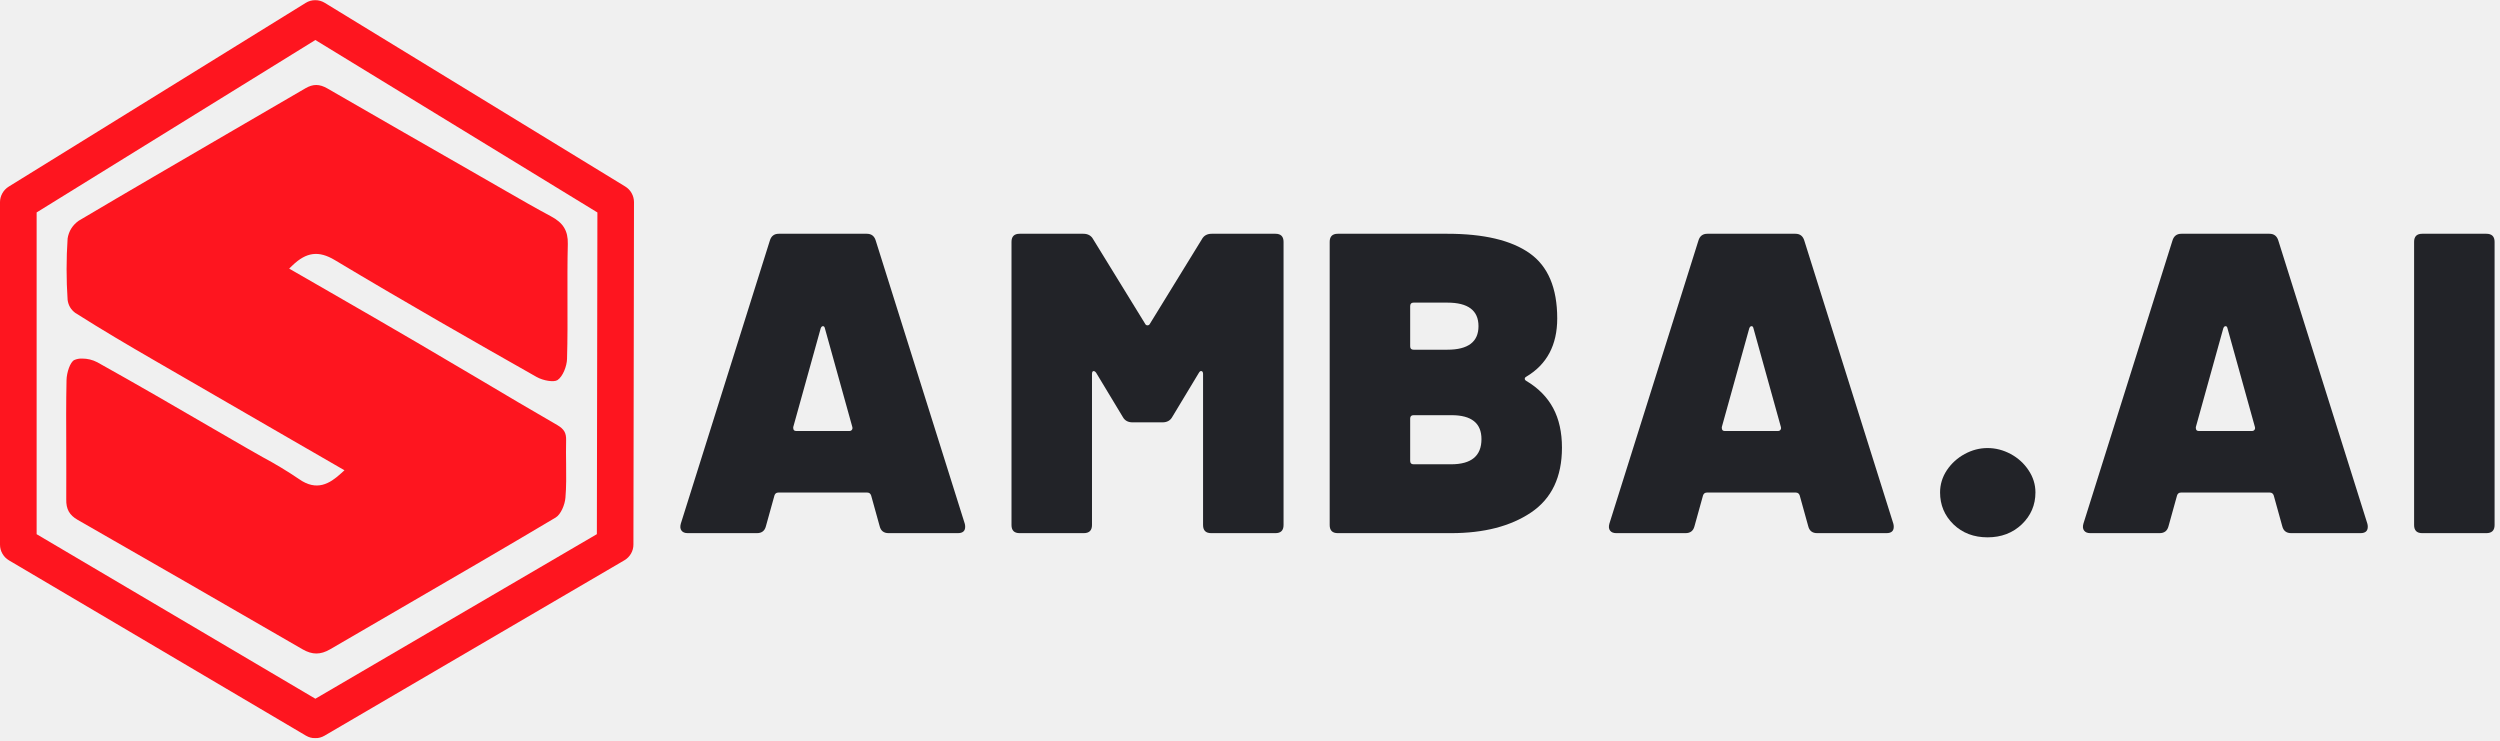
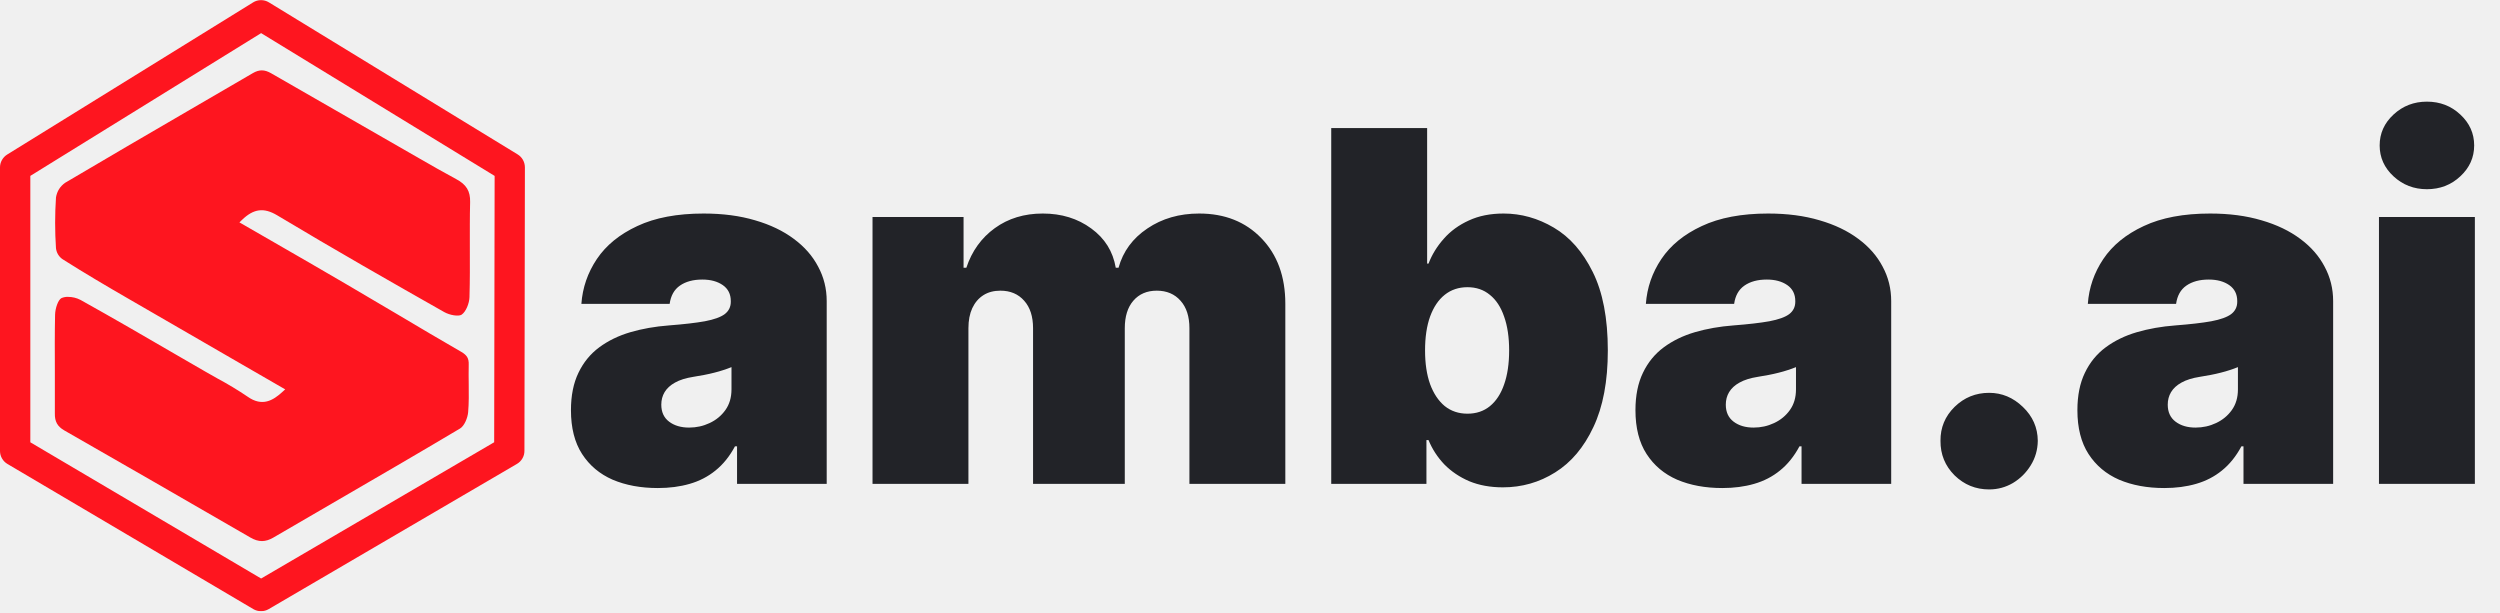
- <svg xmlns="http://www.w3.org/2000/svg" width="385" height="114" viewBox="0 0 385 114" fill="none">
-   <mask id="mask0_5_73" style="mask-type:luminance" maskUnits="userSpaceOnUse" x="0" y="0" width="98" height="114">
+ <svg xmlns="http://www.w3.org/2000/svg" width="465" height="114" viewBox="0 0 465 114" fill="none">
+   <mask id="mask0_13_12" style="mask-type:luminance" maskUnits="userSpaceOnUse" x="0" y="0" width="98" height="114">
    <path d="M0 0H97.646V113.724H0V0Z" fill="white" />
  </mask>
-   <g mask="url(#mask0_5_73)">
+   <g mask="url(#mask0_13_12)">
    <path d="M1.333 28.745C0.922 29.005 0.594 29.349 0.359 29.771C0.12 30.198 0 30.651 0 31.141V83.875C0 84.37 0.125 84.839 0.37 85.266C0.62 85.698 0.953 86.042 1.385 86.297L47.125 113.297C47.568 113.552 48.042 113.682 48.552 113.682C49.057 113.682 49.536 113.552 49.974 113.297L96.151 86.287C96.578 86.037 96.922 85.693 97.172 85.26C97.422 84.828 97.547 84.359 97.547 83.859L97.635 31.125C97.63 30.635 97.51 30.172 97.271 29.745C97.031 29.318 96.698 28.974 96.281 28.719L50.031 0.448C49.578 0.167 49.083 0.026 48.552 0.026C48.016 0.026 47.526 0.167 47.073 0.448L1.333 28.745ZM48.568 6.161L92 32.719L91.917 82.26L48.568 107.604L5.641 82.266V32.714L48.568 6.161Z" fill="#FE151F" />
  </g>
  <path d="M11.958 80.057C22.271 85.963 34.443 92.958 46.589 99.99C48.094 100.859 49.359 100.854 50.844 99.99C54.505 97.854 58.167 95.724 61.833 93.599C69.635 89.068 77.703 84.385 85.583 79.693C86.359 79.224 86.99 77.745 87.078 76.641C87.224 74.938 87.198 73.182 87.182 71.484C87.167 70.281 87.151 69.042 87.182 67.812C87.219 66.667 86.865 66.073 85.818 65.458C81.807 63.141 77.818 60.792 73.849 58.422C70.672 56.542 67.49 54.667 64.302 52.797C59.87 50.198 55.417 47.635 50.927 45.047L44.531 41.365L45.016 40.896C47.182 38.807 49.078 38.568 51.562 40.052C62.25 46.464 73.203 52.708 82.62 58.042C83.677 58.641 85.302 58.891 85.849 58.536C86.677 57.995 87.292 56.391 87.323 55.286C87.412 52.234 87.401 49.125 87.391 46.109C87.391 43.307 87.37 40.411 87.443 37.568C87.49 35.547 86.74 34.312 84.849 33.312C82.531 32.073 80.213 30.74 77.974 29.453L72.354 26.224C65.037 22.037 57.734 17.844 50.443 13.635C49.198 12.917 48.224 12.912 47.042 13.594C43.12 15.88 39.198 18.162 35.266 20.448C27.667 24.875 19.807 29.438 12.12 33.995C11.167 34.672 10.599 35.583 10.412 36.729C10.203 39.88 10.203 43.026 10.412 46.177C10.521 47.005 10.906 47.672 11.578 48.177C15.729 50.812 20.031 53.339 23.693 55.453C30.76 59.557 37.844 63.651 44.938 67.74L53.047 72.422L52.531 72.891C50.781 74.495 48.771 75.703 46.047 73.776C44.234 72.547 42.365 71.422 40.438 70.391C39.661 69.958 38.891 69.526 38.125 69.078L33.094 66.167C27.177 62.724 21.057 59.172 14.979 55.786C14.245 55.406 13.469 55.219 12.641 55.219C12.224 55.203 11.818 55.281 11.432 55.448C10.802 55.766 10.271 57.375 10.245 58.521C10.172 62 10.188 65.516 10.203 68.927C10.203 71.583 10.219 74.245 10.203 76.906C10.172 78.417 10.688 79.323 11.958 80.057Z" fill="#FE151F" />
-   <path d="M136.845 82.104C136.106 82.104 135.647 81.75 135.47 81.042L134.158 76.312C134.059 76.01 133.856 75.854 133.554 75.854H119.866C119.559 75.854 119.356 76.01 119.262 76.312L117.949 81.042C117.767 81.75 117.309 82.104 116.574 82.104H105.908C105.46 82.104 105.142 81.974 104.949 81.708C104.751 81.448 104.72 81.094 104.845 80.646L118.554 37.062C118.762 36.354 119.22 36 119.929 36H133.491C134.199 36 134.658 36.354 134.866 37.062L148.574 80.646C148.616 80.787 148.637 80.948 148.637 81.125C148.637 81.781 148.262 82.104 147.512 82.104H136.845ZM122.158 65.896C122.158 66.219 122.309 66.375 122.616 66.375H130.783C130.96 66.375 131.095 66.323 131.179 66.208C131.272 66.099 131.304 65.953 131.262 65.771L127.033 50.562C126.991 50.344 126.892 50.229 126.741 50.229C126.585 50.229 126.47 50.344 126.387 50.562L122.158 65.771V65.896Z" fill="#222328" />
-   <path d="M157.021 82.104C156.188 82.104 155.771 81.688 155.771 80.854V37.25C155.771 36.417 156.188 36 157.021 36H166.833C167.542 36 168.047 36.286 168.354 36.854L176.333 49.833C176.417 50.016 176.542 50.104 176.708 50.104C176.885 50.104 177.021 50.016 177.104 49.833L185.083 36.854C185.385 36.286 185.896 36 186.604 36H196.417C197.25 36 197.667 36.417 197.667 37.25V80.854C197.667 81.688 197.25 82.104 196.417 82.104H186.521C185.688 82.104 185.271 81.688 185.271 80.854V57.604C185.271 57.344 185.193 57.188 185.042 57.146C184.885 57.104 184.75 57.198 184.625 57.417L180.542 64.188C180.234 64.76 179.729 65.042 179.021 65.042H174.417C173.708 65.042 173.198 64.76 172.896 64.188L168.813 57.417C168.688 57.24 168.552 57.146 168.417 57.146C168.25 57.146 168.167 57.302 168.167 57.604V80.854C168.167 81.688 167.74 82.104 166.896 82.104H157.021Z" fill="#222328" />
-   <path d="M235.063 58C234.896 58.083 234.813 58.198 234.813 58.333C234.813 58.458 234.896 58.573 235.063 58.667C236.906 59.766 238.281 61.161 239.188 62.854C240.089 64.537 240.542 66.562 240.542 68.938C240.542 73.453 238.958 76.781 235.792 78.917C232.635 81.042 228.531 82.104 223.479 82.104H206.021C205.188 82.104 204.771 81.688 204.771 80.854V37.25C204.771 36.417 205.188 36 206.021 36H222.896C228.505 36 232.729 37 235.563 39C238.396 41 239.813 44.349 239.813 49.042C239.813 53.125 238.229 56.115 235.063 58ZM217.688 46.604C217.339 46.604 217.167 46.786 217.167 47.146V53.333C217.167 53.682 217.339 53.854 217.688 53.854H222.896C226.089 53.854 227.688 52.646 227.688 50.229C227.688 47.812 226.089 46.604 222.896 46.604H217.688ZM223.479 71.5C226.589 71.5 228.146 70.208 228.146 67.625C228.146 65.167 226.609 63.938 223.542 63.938H217.688C217.339 63.938 217.167 64.115 217.167 64.458V70.979C217.167 71.328 217.339 71.5 217.688 71.5H223.479Z" fill="#222328" />
-   <path d="M279.845 82.104C279.106 82.104 278.647 81.75 278.47 81.042L277.158 76.312C277.059 76.01 276.856 75.854 276.554 75.854H262.866C262.559 75.854 262.356 76.01 262.262 76.312L260.949 81.042C260.767 81.75 260.309 82.104 259.574 82.104H248.908C248.46 82.104 248.142 81.974 247.949 81.708C247.751 81.448 247.72 81.094 247.845 80.646L261.554 37.062C261.762 36.354 262.22 36 262.929 36H276.491C277.199 36 277.658 36.354 277.866 37.062L291.574 80.646C291.616 80.787 291.637 80.948 291.637 81.125C291.637 81.781 291.262 82.104 290.512 82.104H279.845ZM265.158 65.896C265.158 66.219 265.309 66.375 265.616 66.375H273.783C273.96 66.375 274.095 66.323 274.179 66.208C274.272 66.099 274.304 65.953 274.262 65.771L270.033 50.562C269.991 50.344 269.892 50.229 269.741 50.229C269.585 50.229 269.47 50.344 269.387 50.562L265.158 65.771V65.896Z" fill="#222328" />
-   <path d="M306.083 82.75C303.969 82.75 302.219 82.083 300.833 80.75C299.458 79.406 298.771 77.766 298.771 75.833C298.771 74.615 299.115 73.474 299.813 72.417C300.521 71.365 301.438 70.531 302.563 69.917C303.688 69.307 304.859 69 306.083 69C307.318 69 308.505 69.307 309.646 69.917C310.781 70.531 311.698 71.365 312.396 72.417C313.104 73.474 313.458 74.615 313.458 75.833C313.458 77.766 312.755 79.406 311.354 80.75C309.948 82.083 308.193 82.75 306.083 82.75Z" fill="#222328" />
-   <path d="M352.845 82.104C352.106 82.104 351.647 81.75 351.47 81.042L350.158 76.312C350.059 76.01 349.856 75.854 349.554 75.854H335.866C335.559 75.854 335.356 76.01 335.262 76.312L333.949 81.042C333.767 81.75 333.309 82.104 332.574 82.104H321.908C321.46 82.104 321.142 81.974 320.949 81.708C320.751 81.448 320.72 81.094 320.845 80.646L334.554 37.062C334.762 36.354 335.22 36 335.929 36H349.491C350.199 36 350.658 36.354 350.866 37.062L364.574 80.646C364.616 80.787 364.637 80.948 364.637 81.125C364.637 81.781 364.262 82.104 363.512 82.104H352.845ZM338.158 65.896C338.158 66.219 338.309 66.375 338.616 66.375H346.783C346.96 66.375 347.095 66.323 347.179 66.208C347.272 66.099 347.304 65.953 347.262 65.771L343.033 50.562C342.991 50.344 342.892 50.229 342.741 50.229C342.585 50.229 342.47 50.344 342.387 50.562L338.158 65.771V65.896Z" fill="#222328" />
-   <path d="M373.021 82.104C372.188 82.104 371.771 81.688 371.771 80.854V37.25C371.771 36.417 372.188 36 373.021 36H382.896C383.74 36 384.167 36.417 384.167 37.25V80.854C384.167 81.688 383.74 82.104 382.896 82.104H373.021Z" fill="#222328" />
+   <path d="M122.355 90.776C119.188 90.776 116.388 90.258 113.953 89.224C111.54 88.169 109.644 86.575 108.266 84.442C106.887 82.309 106.197 79.594 106.197 76.298C106.197 73.584 106.661 71.268 107.587 69.35C108.513 67.412 109.806 65.828 111.465 64.6C113.124 63.372 115.052 62.435 117.249 61.789C119.468 61.142 121.86 60.722 124.423 60.528C127.202 60.313 129.432 60.054 131.113 59.753C132.815 59.43 134.042 58.988 134.797 58.428C135.551 57.846 135.928 57.081 135.928 56.133V56.004C135.928 54.712 135.432 53.721 134.441 53.031C133.45 52.342 132.179 51.997 130.628 51.997C128.926 51.997 127.536 52.374 126.459 53.128C125.404 53.861 124.768 54.992 124.553 56.521H108.136C108.352 53.505 109.31 50.726 111.012 48.184C112.736 45.62 115.246 43.574 118.542 42.044C121.838 40.493 125.953 39.717 130.886 39.717C134.441 39.717 137.629 40.137 140.452 40.978C143.274 41.796 145.676 42.949 147.658 44.435C149.64 45.9 151.148 47.624 152.182 49.606C153.238 51.566 153.766 53.699 153.766 56.004V90H137.091V83.02H136.703C135.712 84.873 134.506 86.37 133.084 87.512C131.683 88.653 130.078 89.483 128.269 90C126.481 90.517 124.509 90.776 122.355 90.776ZM128.172 79.53C129.529 79.53 130.8 79.25 131.985 78.69C133.192 78.129 134.172 77.322 134.926 76.266C135.68 75.21 136.057 73.928 136.057 72.421V68.284C135.583 68.478 135.077 68.661 134.538 68.834C134.021 69.006 133.461 69.167 132.858 69.318C132.276 69.469 131.651 69.609 130.983 69.738C130.337 69.868 129.658 69.986 128.947 70.094C127.569 70.309 126.438 70.665 125.554 71.16C124.693 71.634 124.046 72.227 123.615 72.938C123.206 73.627 123.001 74.403 123.001 75.264C123.001 76.643 123.486 77.699 124.456 78.431C125.425 79.164 126.664 79.53 128.172 79.53ZM162.289 90V40.364H179.222V49.8H179.739C180.773 46.697 182.54 44.242 185.039 42.432C187.538 40.622 190.511 39.717 193.958 39.717C197.448 39.717 200.453 40.644 202.974 42.496C205.494 44.328 207.013 46.762 207.53 49.8H208.047C208.888 46.762 210.676 44.328 213.412 42.496C216.148 40.644 219.358 39.717 223.042 39.717C227.803 39.717 231.659 41.247 234.611 44.306C237.584 47.365 239.07 51.437 239.07 56.521V90H221.232V61.045C221.232 58.87 220.683 57.168 219.584 55.94C218.485 54.69 217.009 54.065 215.157 54.065C213.325 54.065 211.871 54.69 210.794 55.94C209.738 57.168 209.211 58.87 209.211 61.045V90H192.148V61.045C192.148 58.87 191.599 57.168 190.5 55.94C189.401 54.69 187.926 54.065 186.073 54.065C184.845 54.065 183.789 54.345 182.906 54.906C182.023 55.466 181.333 56.274 180.838 57.329C180.364 58.363 180.127 59.602 180.127 61.045V90H162.289ZM247.609 90V23.818H265.447V49.024H265.706C266.352 47.344 267.3 45.803 268.55 44.403C269.799 42.981 271.35 41.85 273.203 41.01C275.056 40.148 277.21 39.717 279.666 39.717C282.941 39.717 286.054 40.59 289.005 42.335C291.978 44.08 294.391 46.827 296.244 50.575C298.118 54.324 299.055 59.193 299.055 65.182C299.055 70.912 298.161 75.663 296.373 79.433C294.607 83.203 292.237 86.014 289.264 87.867C286.312 89.72 283.07 90.646 279.537 90.646C277.21 90.646 275.131 90.269 273.3 89.515C271.49 88.74 269.939 87.695 268.647 86.381C267.376 85.045 266.395 83.537 265.706 81.856H265.318V90H247.609ZM265.06 65.182C265.06 67.595 265.372 69.684 265.997 71.451C266.643 73.196 267.548 74.553 268.711 75.523C269.896 76.471 271.307 76.945 272.945 76.945C274.582 76.945 275.971 76.481 277.113 75.555C278.277 74.607 279.16 73.261 279.763 71.516C280.388 69.749 280.7 67.638 280.7 65.182C280.7 62.726 280.388 60.625 279.763 58.88C279.16 57.114 278.277 55.767 277.113 54.841C275.971 53.893 274.582 53.419 272.945 53.419C271.307 53.419 269.896 53.893 268.711 54.841C267.548 55.767 266.643 57.114 265.997 58.88C265.372 60.625 265.06 62.726 265.06 65.182ZM320.351 90.776C317.184 90.776 314.384 90.258 311.949 89.224C309.536 88.169 307.641 86.575 306.262 84.442C304.883 82.309 304.194 79.594 304.194 76.298C304.194 73.584 304.657 71.268 305.583 69.35C306.509 67.412 307.802 65.828 309.461 64.6C311.12 63.372 313.048 62.435 315.245 61.789C317.464 61.142 319.856 60.722 322.419 60.528C325.199 60.313 327.428 60.054 329.109 59.753C330.811 59.43 332.039 58.988 332.793 58.428C333.547 57.846 333.924 57.081 333.924 56.133V56.004C333.924 54.712 333.428 53.721 332.437 53.031C331.446 52.342 330.175 51.997 328.624 51.997C326.922 51.997 325.532 52.374 324.455 53.128C323.4 53.861 322.764 54.992 322.549 56.521H306.132C306.348 53.505 307.307 50.726 309.009 48.184C310.732 45.62 313.242 43.574 316.538 42.044C319.834 40.493 323.949 39.717 328.882 39.717C332.437 39.717 335.626 40.137 338.448 40.978C341.27 41.796 343.672 42.949 345.654 44.435C347.636 45.9 349.144 47.624 350.178 49.606C351.234 51.566 351.762 53.699 351.762 56.004V90H335.087V83.02H334.699C333.708 84.873 332.502 86.37 331.08 87.512C329.68 88.653 328.075 89.483 326.265 90C324.477 90.517 322.506 90.776 320.351 90.776ZM326.168 79.53C327.525 79.53 328.796 79.25 329.981 78.69C331.188 78.129 332.168 77.322 332.922 76.266C333.676 75.21 334.053 73.928 334.053 72.421V68.284C333.579 68.478 333.073 68.661 332.534 68.834C332.017 69.006 331.457 69.167 330.854 69.318C330.272 69.469 329.647 69.609 328.979 69.738C328.333 69.868 327.654 69.986 326.944 70.094C325.565 70.309 324.434 70.665 323.55 71.16C322.689 71.634 322.042 72.227 321.612 72.938C321.202 73.627 320.998 74.403 320.998 75.264C320.998 76.643 321.482 77.699 322.452 78.431C323.421 79.164 324.66 79.53 326.168 79.53ZM369.979 91.034C367.48 91.034 365.337 90.162 363.549 88.416C361.782 86.65 360.91 84.506 360.931 81.986C360.91 79.53 361.782 77.429 363.549 75.684C365.337 73.939 367.48 73.067 369.979 73.067C372.349 73.067 374.439 73.939 376.249 75.684C378.08 77.429 379.006 79.53 379.028 81.986C379.006 83.666 378.565 85.196 377.703 86.575C376.863 87.932 375.764 89.02 374.407 89.838C373.049 90.635 371.574 91.034 369.979 91.034ZM402.553 90.776C399.386 90.776 396.586 90.258 394.151 89.224C391.738 88.169 389.843 86.575 388.464 84.442C387.085 82.309 386.396 79.594 386.396 76.298C386.396 73.584 386.859 71.268 387.785 69.35C388.712 67.412 390.004 65.828 391.663 64.6C393.322 63.372 395.25 62.435 397.448 61.789C399.667 61.142 402.058 60.722 404.622 60.528C407.401 60.313 409.63 60.054 411.311 59.753C413.013 59.43 414.241 58.988 414.995 58.428C415.749 57.846 416.126 57.081 416.126 56.133V56.004C416.126 54.712 415.63 53.721 414.639 53.031C413.648 52.342 412.377 51.997 410.826 51.997C409.124 51.997 407.735 52.374 406.657 53.128C405.602 53.861 404.966 54.992 404.751 56.521H388.335C388.55 53.505 389.509 50.726 391.211 48.184C392.934 45.62 395.444 43.574 398.74 42.044C402.036 40.493 406.151 39.717 411.085 39.717C414.639 39.717 417.828 40.137 420.65 40.978C423.472 41.796 425.874 42.949 427.856 44.435C429.838 45.9 431.346 47.624 432.38 49.606C433.436 51.566 433.964 53.699 433.964 56.004V90H417.289V83.02H416.901C415.91 84.873 414.704 86.37 413.282 87.512C411.882 88.653 410.277 89.483 408.467 90C406.679 90.517 404.708 90.776 402.553 90.776ZM408.37 79.53C409.727 79.53 410.998 79.25 412.183 78.69C413.39 78.129 414.37 77.322 415.124 76.266C415.878 75.21 416.255 73.928 416.255 72.421V68.284C415.781 68.478 415.275 68.661 414.736 68.834C414.219 69.006 413.659 69.167 413.056 69.318C412.474 69.469 411.849 69.609 411.182 69.738C410.535 69.868 409.857 69.986 409.146 70.094C407.767 70.309 406.636 70.665 405.753 71.16C404.891 71.634 404.245 72.227 403.814 72.938C403.404 73.627 403.2 74.403 403.2 75.264C403.2 76.643 403.684 77.699 404.654 78.431C405.623 79.164 406.862 79.53 408.37 79.53ZM442.487 90V40.364H460.325V90H442.487ZM451.406 35.193C448.993 35.193 446.925 34.396 445.202 32.802C443.478 31.208 442.616 29.29 442.616 27.05C442.616 24.809 443.478 22.892 445.202 21.298C446.925 19.703 448.993 18.906 451.406 18.906C453.84 18.906 455.909 19.703 457.611 21.298C459.334 22.892 460.196 24.809 460.196 27.05C460.196 29.29 459.334 31.208 457.611 32.802C455.909 34.396 453.84 35.193 451.406 35.193Z" fill="#222328" />
</svg>
